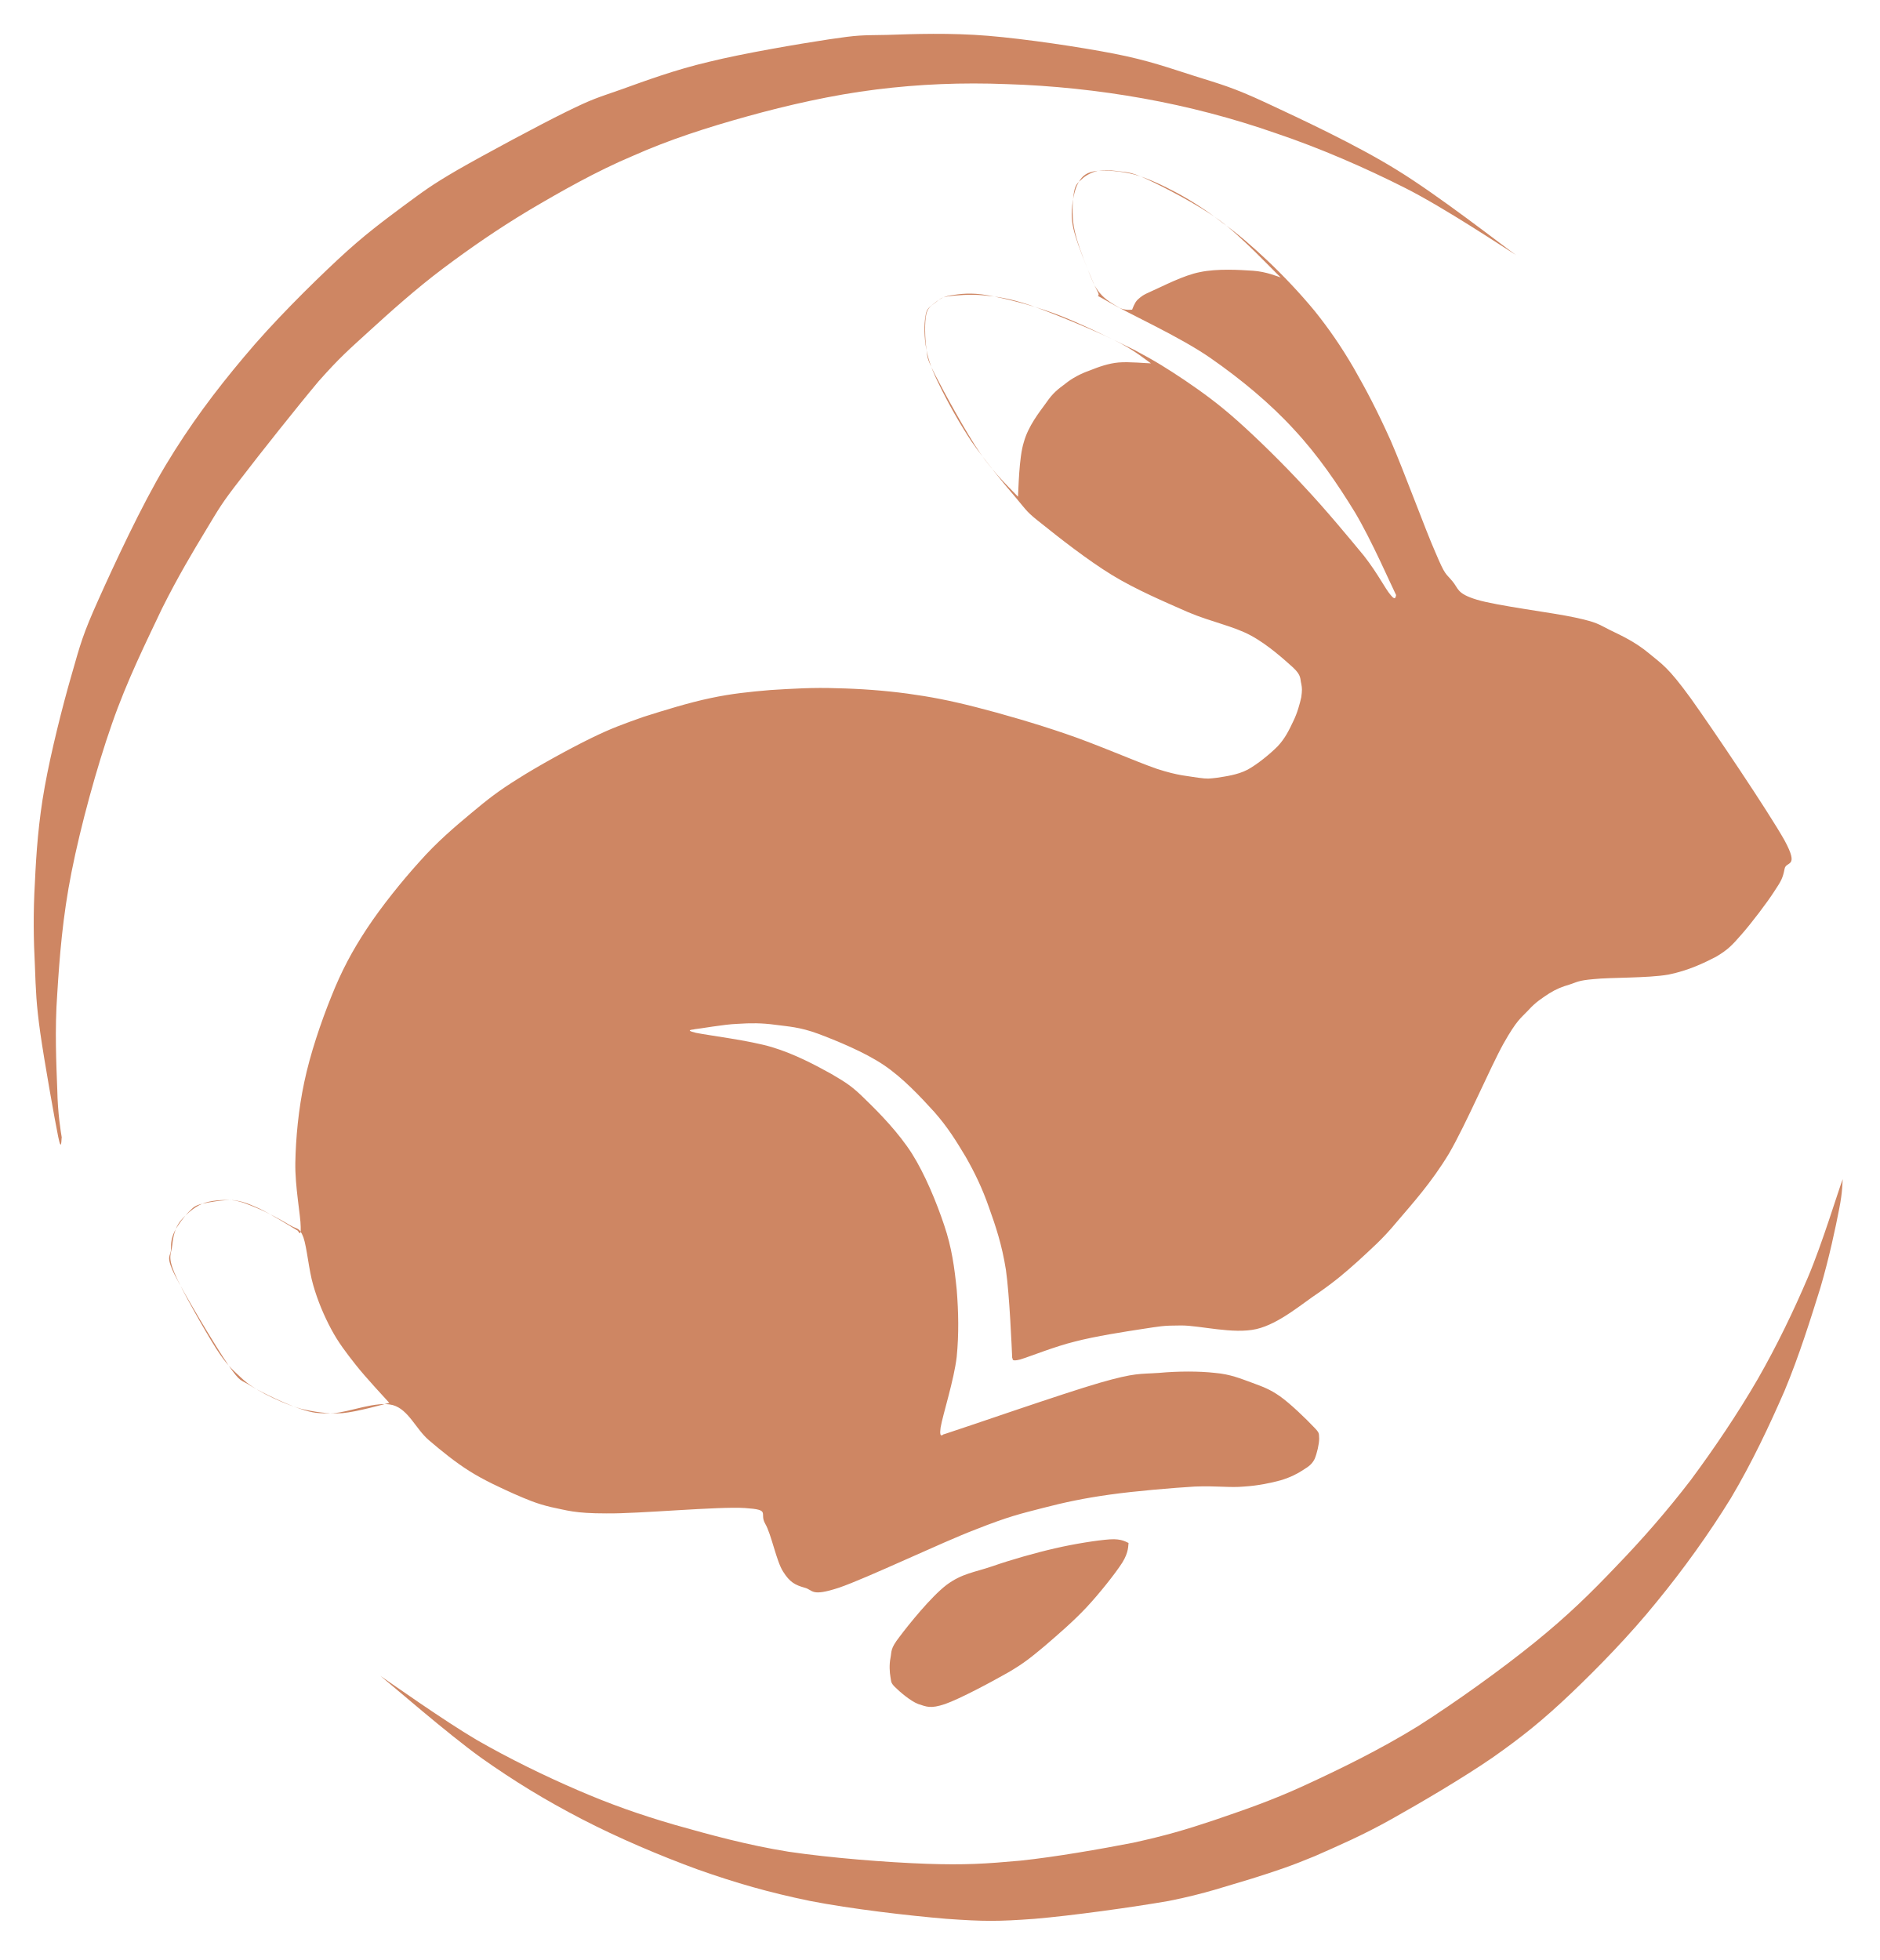
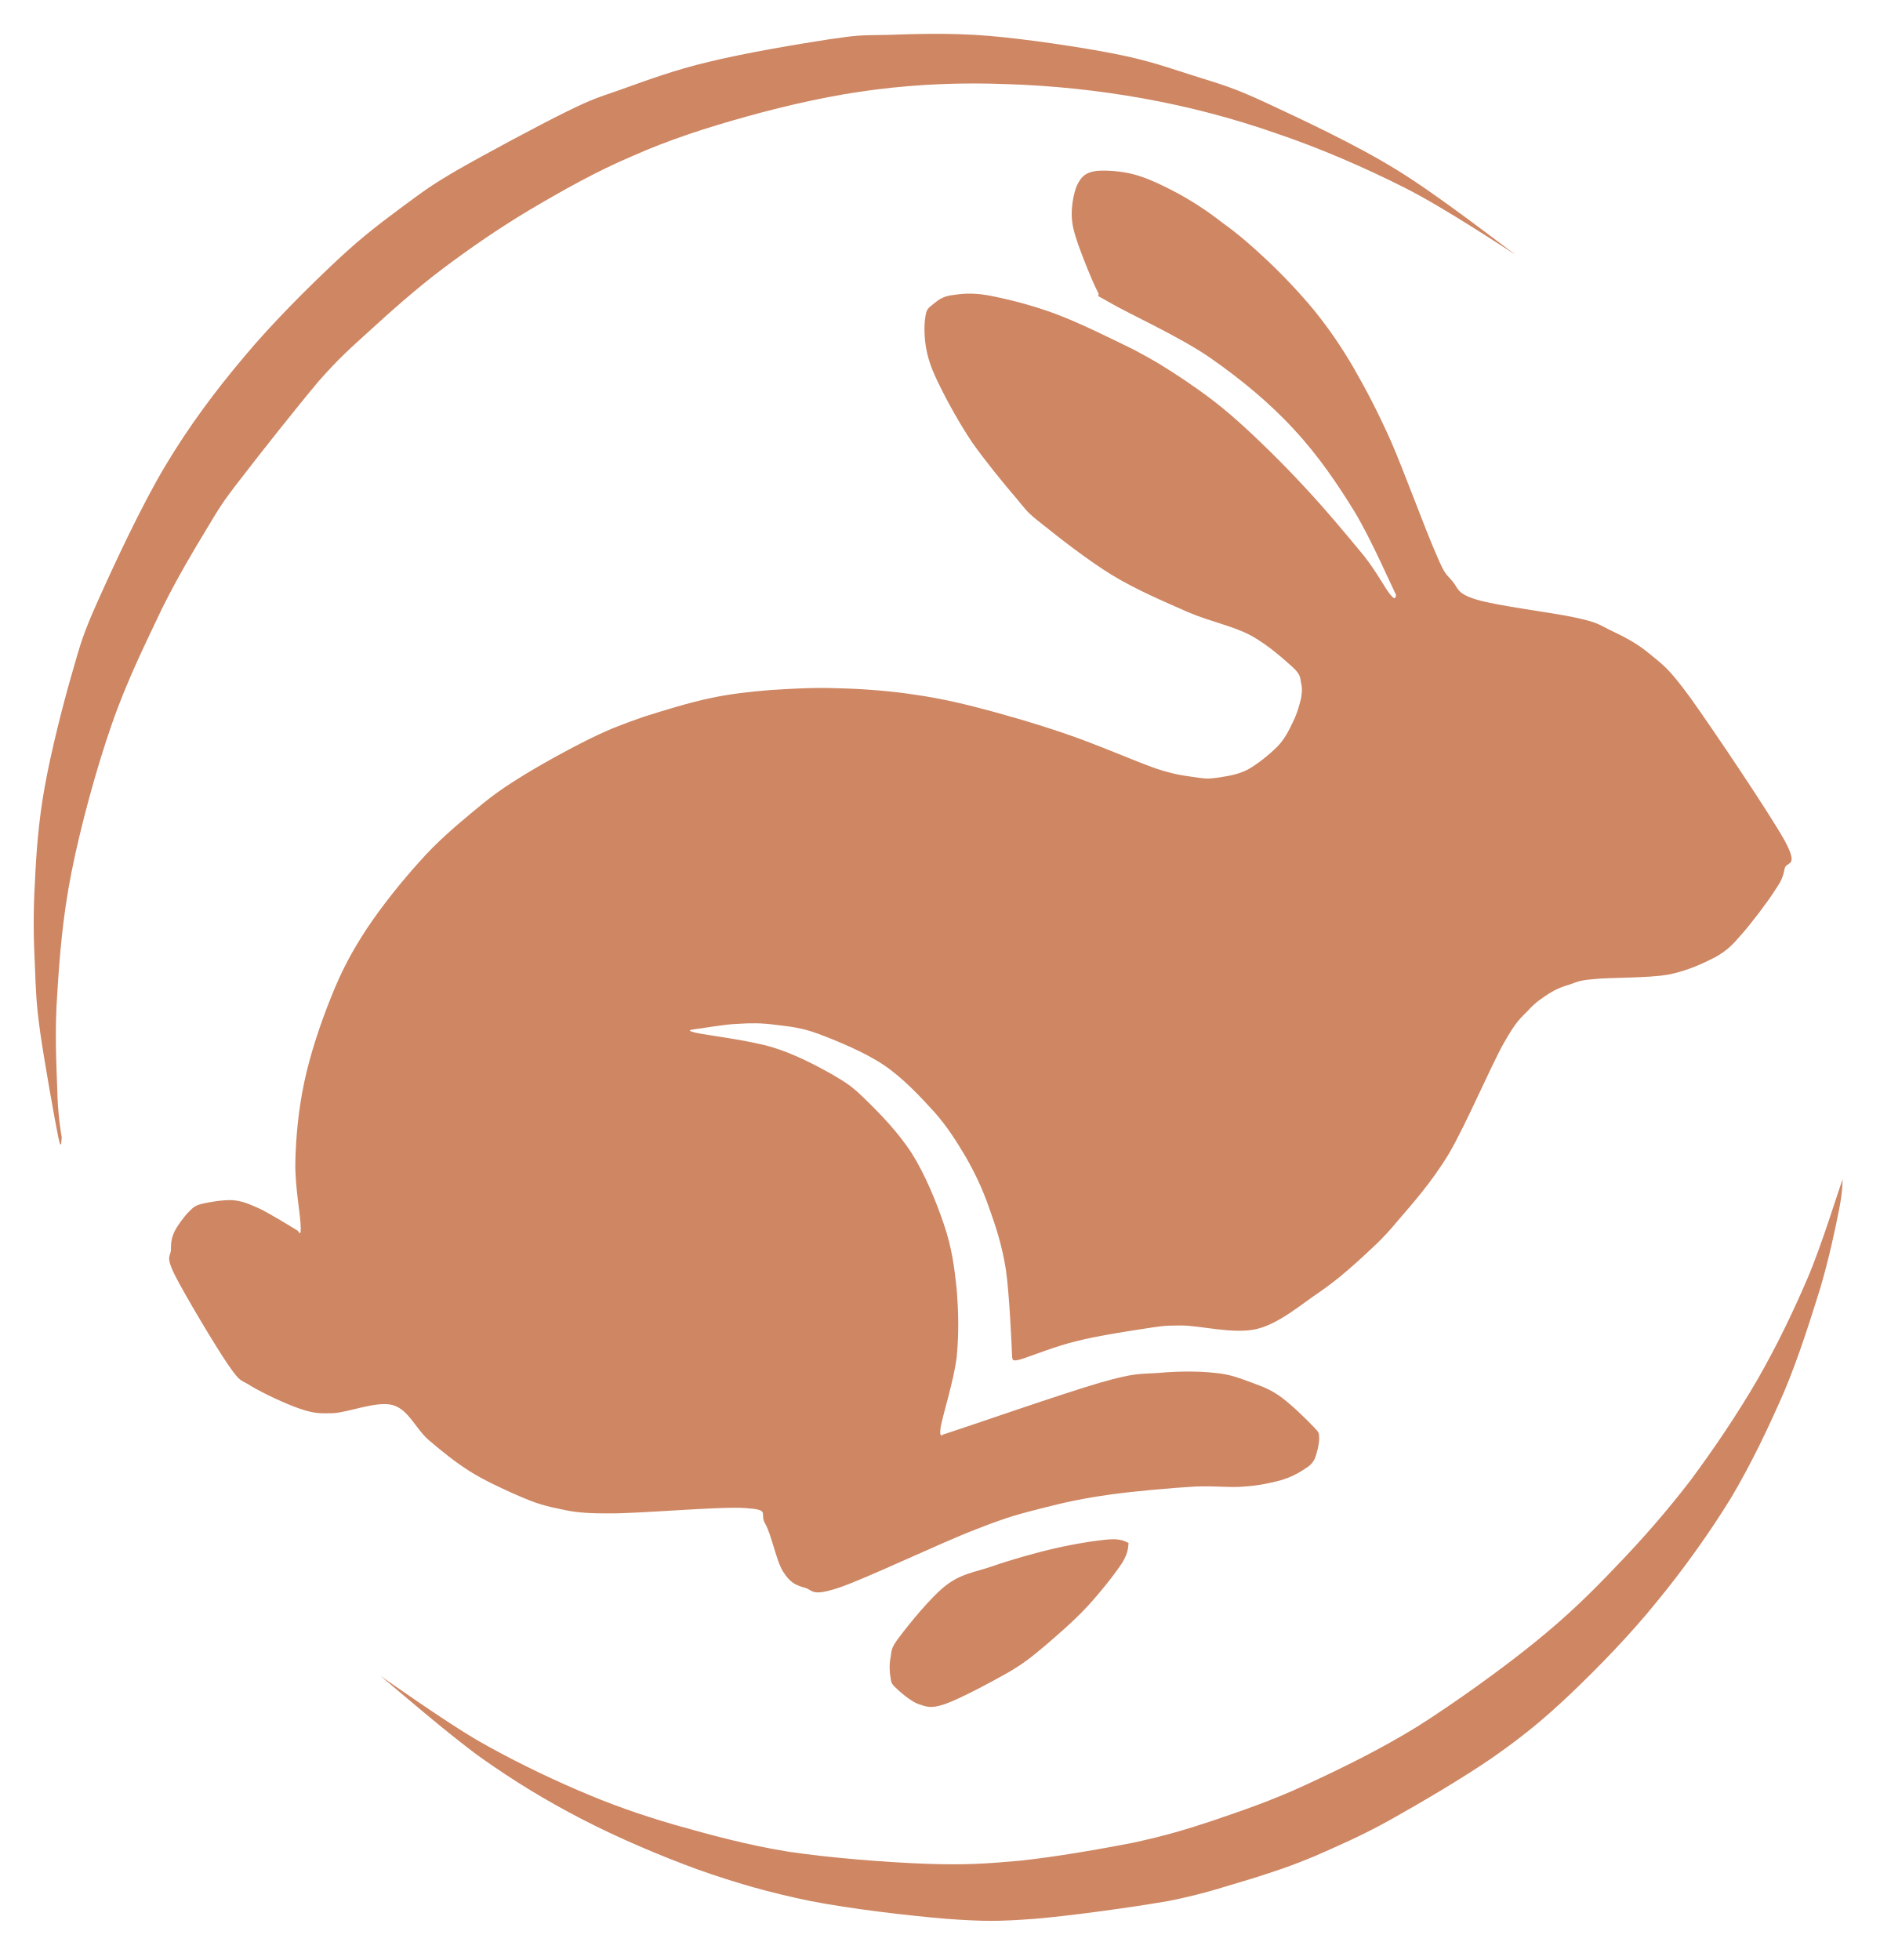
<svg xmlns="http://www.w3.org/2000/svg" viewBox="42 185 420 438" role="img" aria-label="The Jackrabbit Project mark">
-   <path fill="#CE8663" fill-rule="evenodd" d="M 440.8 372.8 C 437.2 366.4 424.8 348.0 419.8 341.0 C 414.7 334.0 413.5 333.5 410.5 331.0 C 407.5 328.5 404.5 327.1 401.8 325.8 C 399.0 324.4 399.0 324.1 394.0 323.0 C 389.0 321.9 376.6 320.4 372.0 319.0 C 367.4 317.6 368.0 316.5 366.5 314.8 C 365.0 313.0 365.0 313.7 362.8 308.5 C 360.5 303.3 355.8 290.4 352.8 283.5 C 349.7 276.6 347.3 272.1 344.5 267.2 C 341.7 262.4 339.0 258.5 335.8 254.5 C 332.5 250.5 328.7 246.5 325.2 243.2 C 321.8 240.0 318.6 237.2 315.2 234.8 C 311.9 232.2 308.5 230.0 305.2 228.2 C 302.0 226.5 298.5 224.8 295.5 224.0 C 292.5 223.2 289.1 223.0 287.0 223.2 C 284.9 223.5 283.9 224.2 283.0 225.8 C 282.1 227.3 281.5 230.4 281.5 232.8 C 281.5 235.1 282.0 236.9 283.0 239.8 C 284.0 242.6 286.1 247.9 287.2 250.0 C 288.4 252.1 285.5 250.0 289.8 252.5 C 294.0 255.0 305.6 260.2 312.5 265.0 C 319.4 269.8 325.9 275.2 331.2 281.0 C 336.6 286.8 341.0 293.3 344.8 299.5 C 348.5 305.7 352.9 315.8 354.0 318.0 C 353.9 318.0 354.0 319.5 352.8 318.0 C 351.5 316.5 350.0 313.3 346.8 309.2 C 343.5 305.2 338.2 298.8 333.5 293.8 C 328.8 288.7 323.0 283.0 318.5 279.0 C 314.0 275.0 310.6 272.6 306.8 270.0 C 302.9 267.4 300.4 265.8 295.5 263.2 C 290.6 260.8 283.0 257.0 277.5 255.0 C 272.0 253.0 266.6 251.7 262.8 251.0 C 258.9 250.3 256.5 250.7 254.5 251.0 C 252.5 251.3 251.5 252.2 250.5 253.0 C 249.5 253.8 249.0 254.1 248.8 255.8 C 248.5 257.4 248.5 260.4 249.0 263.0 C 249.5 265.6 250.3 267.8 252.0 271.2 C 253.7 274.7 256.4 279.6 259.2 283.8 C 262.1 287.9 266.4 293.2 269.0 296.2 C 271.6 299.3 271.4 299.4 275.0 302.2 C 278.6 305.1 285.1 310.2 290.5 313.5 C 295.9 316.8 302.3 319.5 307.5 321.8 C 312.7 324.0 317.6 324.9 321.5 327.0 C 325.4 329.1 329.1 332.5 331.0 334.2 C 332.9 336.0 332.5 336.7 332.8 337.8 C 333.0 338.8 333.0 339.3 332.8 340.8 C 332.5 342.2 331.9 344.4 331.0 346.2 C 330.1 348.1 329.2 350.0 327.5 351.8 C 325.8 353.5 323.0 355.8 320.8 357.0 C 318.5 358.2 315.8 358.5 314.0 358.8 C 312.2 359.0 312.0 359.1 309.8 358.8 C 307.5 358.4 305.4 358.4 300.5 356.8 C 295.6 355.1 287.0 351.3 280.2 349.0 C 273.5 346.7 265.9 344.5 260.0 343.0 C 254.1 341.5 249.9 340.7 244.8 340.0 C 239.6 339.3 234.1 338.9 229.0 338.8 C 223.9 338.6 219.0 338.9 214.2 339.2 C 209.5 339.6 205.5 340.0 200.8 341.0 C 196.0 342.0 190.2 343.8 185.8 345.2 C 181.3 346.8 178.7 347.7 174.0 350.0 C 169.3 352.3 162.2 356.2 157.8 359.0 C 153.3 361.8 150.9 363.7 147.2 366.8 C 143.6 369.8 139.6 373.2 135.8 377.5 C 131.9 381.8 127.3 387.5 124.0 392.5 C 120.7 397.5 118.3 402.0 116.0 407.8 C 113.7 413.5 111.3 420.6 110.0 426.8 C 108.7 432.9 108.1 439.3 108.0 444.8 C 107.9 450.2 109.2 456.7 109.2 459.2 C 109.3 461.8 108.6 459.9 108.5 460.0 C 107.5 459.4 102.2 456.1 99.8 455.0 C 97.3 453.9 96.1 453.4 94.0 453.2 C 91.9 453.1 88.9 453.6 87.2 454.0 C 85.6 454.4 85.3 454.7 84.2 455.8 C 83.2 456.8 81.7 458.8 81.0 460.2 C 80.3 461.7 80.2 462.7 80.2 464.2 C 80.2 465.8 78.9 465.5 81.0 469.8 C 83.1 474.0 90.1 485.8 93.0 490.0 C 95.9 494.2 95.6 493.1 98.2 494.8 C 100.9 496.4 106.0 498.8 109.0 499.8 C 112.0 500.8 113.0 500.9 116.5 500.8 C 120.0 500.6 126.2 498.0 129.8 499.0 C 133.3 500.0 134.9 504.3 137.8 506.8 C 140.6 509.2 143.8 511.8 147.0 513.8 C 150.2 515.8 153.7 517.4 156.8 518.8 C 159.8 520.1 161.8 521.0 165.2 521.8 C 168.7 522.5 170.3 523.2 177.5 523.2 C 184.7 523.3 202.6 521.6 208.5 522.0 C 214.4 522.4 211.6 523.1 213.0 525.5 C 214.4 527.9 215.5 533.9 217.0 536.2 C 218.5 538.6 219.7 539.2 221.8 539.8 C 223.8 540.3 223.1 541.9 229.5 539.8 C 235.9 537.6 252.4 529.7 260.0 526.8 C 267.6 523.8 270.0 523.3 275.0 522.0 C 280.0 520.7 284.3 519.8 290.0 519.0 C 295.7 518.2 304.0 517.5 309.0 517.2 C 314.0 517.0 316.8 517.5 320.0 517.2 C 323.2 517.0 326.0 516.4 328.2 515.8 C 330.5 515.1 332.0 514.3 333.2 513.5 C 334.5 512.7 335.2 512.2 335.8 511.0 C 336.3 509.8 336.8 507.7 336.8 506.5 C 336.7 505.3 337.0 505.3 335.5 503.8 C 334.0 502.2 330.3 498.6 328.0 497.0 C 325.7 495.4 324.2 494.9 321.8 494.0 C 319.3 493.1 317.0 492.1 313.5 491.8 C 310.0 491.4 305.3 491.4 301.0 491.8 C 296.7 492.1 295.8 491.7 287.8 494.0 C 279.8 496.3 257.1 504.2 253.0 505.5 C 252.9 505.3 251.8 506.9 252.2 504.0 C 252.7 501.1 255.2 493.4 255.8 488.2 C 256.3 483.1 256.2 478.2 255.8 473.2 C 255.3 468.3 254.7 463.8 253.0 458.8 C 251.3 453.7 248.7 447.4 245.8 442.8 C 242.8 438.1 238.5 433.7 235.5 430.8 C 232.5 427.8 231.2 427.0 227.8 425.0 C 224.2 423.0 219.5 420.5 214.5 419.0 C 209.5 417.5 200.4 416.4 197.5 415.8 C 194.6 415.1 197.3 415.1 197.2 415.0 C 198.4 414.9 203.8 413.9 206.8 413.8 C 209.8 413.6 212.2 413.6 215.2 414.0 C 218.2 414.4 220.7 414.5 224.8 416.0 C 228.8 417.5 235.2 420.1 239.5 423.0 C 243.8 425.9 247.7 430.1 250.8 433.5 C 253.8 436.9 255.7 440.0 257.8 443.5 C 259.8 447.0 261.5 450.5 263.0 454.8 C 264.5 459.0 265.9 463.1 266.8 468.8 C 267.6 474.4 268.1 486.2 268.2 488.5 C 268.5 488.5 267.7 489.4 270.0 488.8 C 272.3 488.1 277.7 485.9 282.2 484.8 C 286.8 483.6 293.3 482.6 297.2 482.0 C 301.2 481.4 301.8 481.2 306.0 481.2 C 310.2 481.2 317.6 483.2 322.8 482.0 C 327.9 480.8 333.0 476.3 336.8 473.8 C 340.5 471.2 342.6 469.4 345.5 466.8 C 348.4 464.1 350.9 462.0 354.2 458.0 C 357.6 454.0 361.8 449.4 365.8 442.8 C 369.7 436.1 375.0 423.6 378.0 418.2 C 381.0 412.9 381.8 412.6 383.5 410.8 C 385.2 408.9 386.7 408.0 388.2 407.0 C 389.8 406.0 391.1 405.5 392.8 405.0 C 394.4 404.5 394.6 404.1 398.2 403.8 C 401.9 403.4 410.2 403.6 414.8 402.8 C 419.3 401.9 422.8 400.2 425.5 398.8 C 428.2 397.2 429.1 396.2 431.2 393.8 C 433.4 391.3 436.9 386.7 438.5 384.2 C 440.1 381.8 440.4 381.2 440.8 379.2 C 441.1 377.3 444.2 379.1 440.8 372.8 Z  M 380.8 242.0 C 377.7 239.8 363.5 228.7 354.2 223.0 C 345.0 217.3 332.5 211.5 325.0 208.0 C 317.5 204.5 314.7 203.8 309.0 202.0 C 303.3 200.2 298.7 198.5 291.0 197.0 C 283.3 195.5 271.2 193.7 262.8 193.0 C 254.3 192.3 246.2 192.6 240.2 192.8 C 234.3 192.9 233.9 192.8 227.2 193.8 C 220.6 194.8 208.2 196.9 200.5 198.8 C 192.8 200.6 186.1 203.1 180.8 205.0 C 175.4 206.9 174.6 207.0 168.5 210.0 C 162.4 213.0 150.3 219.5 144.2 223.0 C 138.2 226.5 136.7 227.7 132.2 231.0 C 127.8 234.3 123.5 237.4 117.5 243.0 C 111.5 248.6 102.9 257.1 96.5 264.8 C 90.1 272.4 84.4 280.0 79.0 289.0 C 73.6 298.0 67.5 311.2 64.0 319.0 C 60.5 326.8 60.0 328.8 58.0 335.8 C 56.0 342.7 53.4 353.0 52.0 360.8 C 50.6 368.5 50.1 375.6 49.8 382.2 C 49.4 388.9 49.5 395.2 49.8 400.8 C 50.0 406.3 50.1 409.4 51.0 415.8 C 51.9 422.1 54.2 435.1 55.0 439.0 C 55.8 442.9 55.7 439.2 55.8 439.2 C 55.6 438.0 54.9 433.9 54.8 428.5 C 54.6 423.1 54.2 415.1 54.8 407.0 C 55.3 398.9 56.0 389.8 58.0 379.8 C 60.0 369.7 63.6 356.5 67.0 346.8 C 70.4 337.0 74.8 328.2 78.2 321.0 C 81.8 313.8 85.1 308.3 88.0 303.5 C 90.9 298.7 91.5 297.5 95.8 292.0 C 100.0 286.5 108.5 275.8 113.2 270.2 C 118.0 264.8 119.9 263.2 124.5 259.0 C 129.1 254.8 135.0 249.5 141.0 245.0 C 147.0 240.5 153.2 236.2 160.2 232.0 C 167.3 227.8 175.4 223.2 183.5 219.8 C 191.6 216.2 200.0 213.5 209.0 211.0 C 218.0 208.5 228.1 206.2 237.8 205.0 C 247.4 203.8 257.0 203.4 267.0 203.8 C 277.0 204.1 287.5 205.2 297.5 207.0 C 307.5 208.8 317.5 211.4 327.2 214.8 C 337.0 218.1 347.1 222.5 356.0 227.0 C 364.9 231.5 377.9 240.2 380.8 242.0 Z  M 453.8 448.5 C 452.8 451.1 449.2 463.0 446.0 470.5 C 442.8 478.0 439.1 485.7 434.8 493.2 C 430.4 500.8 425.0 508.8 419.8 515.8 C 414.5 522.7 409.0 529.0 403.2 535.0 C 397.5 541.0 392.4 546.0 385.0 552.0 C 377.6 558.0 367.3 565.4 358.8 570.8 C 350.2 576.1 341.1 580.5 333.5 584.0 C 325.9 587.5 319.6 589.6 313.2 591.8 C 306.9 593.9 302.5 595.2 295.2 596.8 C 288.0 598.2 277.7 600.0 270.0 600.8 C 262.3 601.5 257.6 601.8 249.0 601.5 C 240.4 601.2 227.6 600.2 218.2 598.8 C 208.9 597.3 200.6 595.0 192.8 592.8 C 184.9 590.5 178.4 588.2 171.0 585.0 C 163.6 581.8 155.8 578.0 148.5 573.8 C 141.2 569.5 129.5 561.2 127.0 559.5 C 129.6 561.6 142.0 572.4 149.5 577.8 C 157.0 583.1 163.9 587.3 172.0 591.5 C 180.1 595.7 189.5 599.7 198.0 602.8 C 206.5 605.8 213.8 607.9 223.0 609.8 C 232.2 611.6 245.1 613.1 253.5 613.8 C 261.9 614.4 265.0 614.4 273.2 613.8 C 281.5 613.1 295.2 611.2 303.2 609.8 C 311.3 608.2 316.3 606.4 321.8 604.8 C 327.2 603.1 330.5 602.0 335.8 599.8 C 341.0 597.5 346.4 595.2 353.0 591.5 C 359.6 587.8 368.8 582.4 375.5 577.8 C 382.2 573.1 386.9 569.3 393.0 563.5 C 399.1 557.7 406.3 550.3 412.2 543.0 C 418.2 535.7 424.0 527.6 428.8 519.8 C 433.5 511.9 437.4 503.6 440.8 495.8 C 444.1 487.9 446.7 479.5 448.8 472.8 C 450.8 466.0 452.2 459.3 453.0 455.2 C 453.8 451.2 453.7 449.3 453.8 448.5 Z  M 294.2 529.8 C 293.8 529.7 292.8 528.8 290.0 529.0 C 287.2 529.2 282.1 530.0 277.8 531.0 C 273.4 532.0 267.8 533.6 263.8 535.0 C 259.7 536.4 257.0 536.6 253.5 539.2 C 250.0 541.9 245.1 548.0 243.0 550.8 C 240.9 553.5 241.3 554.0 241.0 555.5 C 240.7 557.0 240.8 558.7 241.0 559.8 C 241.2 560.8 241.0 561.0 242.0 562.0 C 243.0 563.0 245.4 565.1 247.2 565.8 C 249.1 566.4 249.9 566.9 253.2 565.8 C 256.6 564.6 263.5 560.9 267.2 558.8 C 271.0 556.6 272.6 555.2 275.5 552.8 C 278.4 550.3 281.9 547.3 284.8 544.2 C 287.6 541.2 291.2 536.7 292.8 534.2 C 294.3 531.8 294.1 530.3 294.2 529.8 Z  M 82.2 458.0 C 81.1 459.5 80.7 461.3 80.5 463.2 C 80.3 465.2 79.4 465.7 81.0 469.5 C 82.6 473.3 87.8 482.4 90.2 486.2 C 92.7 490.1 93.9 491.0 95.8 492.8 C 97.6 494.5 99.0 495.3 101.2 496.5 C 103.5 497.7 106.4 499.0 109.2 499.8 C 112.1 500.5 115.2 501.0 118.5 500.8 C 121.8 500.5 127.8 498.8 129.0 498.5 C 128.1 497.5 123.7 492.8 121.5 490.0 C 119.3 487.2 117.6 485.0 116.0 482.0 C 114.4 479.0 113.0 475.7 112.0 472.2 C 111.0 468.8 110.6 463.8 109.8 461.5 C 108.9 459.2 108.5 459.8 106.8 458.8 C 105.0 457.7 101.7 455.9 99.5 455.0 C 97.3 454.1 95.8 453.4 93.8 453.2 C 91.7 453.1 89.2 453.2 87.2 454.0 C 85.3 454.8 83.4 456.5 82.2 458.0 Z  M 254.0 251.2 C 252.2 251.5 252.1 251.8 251.2 252.5 C 250.4 253.2 249.4 253.5 249.0 255.2 C 248.6 257.0 248.7 260.5 249.0 262.8 C 249.3 265.0 249.0 264.8 251.0 268.8 C 253.0 272.7 257.9 281.7 261.0 286.2 C 264.1 290.8 268.5 294.9 269.5 296.0 C 269.6 294.6 269.7 287.2 270.8 283.8 C 271.8 280.2 274.2 277.2 275.8 275.0 C 277.3 272.8 278.4 272.0 280.0 270.8 C 281.6 269.5 283.5 268.5 285.5 267.8 C 287.5 267.0 289.7 266.2 292.0 266.0 C 294.3 265.8 298.4 266.2 299.2 266.2 C 298.3 265.6 295.5 263.2 291.0 261.0 C 286.5 258.8 277.1 254.9 272.2 253.2 C 267.4 251.6 264.8 251.3 261.8 251.0 C 258.7 250.7 255.8 251.0 254.0 251.2 Z  M 282.0 228.0 C 281.7 229.8 281.5 232.9 282.0 235.8 C 282.5 238.6 284.0 242.5 285.0 245.0 C 286.0 247.5 286.5 249.0 287.8 250.5 C 289.0 252.0 291.0 253.1 292.2 253.8 C 293.5 254.4 294.7 254.2 295.0 254.2 C 295.1 254.0 295.5 252.7 296.2 252.0 C 297.0 251.3 297.2 251.0 299.5 250.0 C 301.8 249.0 306.5 246.5 310.2 245.8 C 314.0 245.0 319.0 245.3 322.0 245.5 C 325.0 245.7 327.5 246.8 328.2 247.0 C 326.6 245.5 319.5 237.9 314.5 234.2 C 309.5 230.6 302.1 226.8 298.2 225.0 C 294.4 223.2 293.3 223.5 291.5 223.2 C 289.7 223.0 288.5 223.0 287.2 223.2 C 286.0 223.5 284.6 224.2 283.8 225.0 C 282.9 225.8 282.3 226.2 282.0 228.0 Z " />
+   <path fill="#CE8663" fill-rule="evenodd" d="M 440.8 372.8 C 437.2 366.4 424.8 348.0 419.8 341.0 C 414.7 334.0 413.5 333.5 410.5 331.0 C 407.5 328.5 404.5 327.1 401.8 325.8 C 399.0 324.4 399.0 324.1 394.0 323.0 C 389.0 321.9 376.6 320.4 372.0 319.0 C 367.4 317.6 368.0 316.5 366.5 314.8 C 365.0 313.0 365.0 313.7 362.8 308.5 C 360.5 303.3 355.8 290.4 352.8 283.5 C 349.7 276.6 347.3 272.1 344.5 267.2 C 341.7 262.4 339.0 258.5 335.8 254.5 C 332.5 250.5 328.7 246.5 325.2 243.2 C 321.8 240.0 318.6 237.2 315.2 234.8 C 311.9 232.2 308.5 230.0 305.2 228.2 C 302.0 226.5 298.5 224.8 295.5 224.0 C 292.5 223.2 289.1 223.0 287.0 223.2 C 284.9 223.5 283.9 224.2 283.0 225.8 C 282.1 227.3 281.5 230.4 281.5 232.8 C 281.5 235.1 282.0 236.9 283.0 239.8 C 284.0 242.6 286.1 247.9 287.2 250.0 C 288.4 252.1 285.5 250.0 289.8 252.5 C 294.0 255.0 305.6 260.2 312.5 265.0 C 319.4 269.8 325.9 275.2 331.2 281.0 C 336.6 286.8 341.0 293.3 344.8 299.5 C 348.5 305.7 352.9 315.8 354.0 318.0 C 353.9 318.0 354.0 319.5 352.8 318.0 C 351.5 316.5 350.0 313.3 346.8 309.2 C 343.5 305.2 338.2 298.8 333.5 293.8 C 328.8 288.7 323.0 283.0 318.5 279.0 C 314.0 275.0 310.6 272.6 306.8 270.0 C 302.9 267.4 300.4 265.8 295.5 263.2 C 290.6 260.8 283.0 257.0 277.5 255.0 C 272.0 253.0 266.6 251.7 262.8 251.0 C 258.9 250.3 256.5 250.7 254.5 251.0 C 252.5 251.3 251.5 252.2 250.5 253.0 C 249.5 253.8 249.0 254.1 248.8 255.8 C 248.5 257.4 248.5 260.4 249.0 263.0 C 249.5 265.6 250.3 267.8 252.0 271.2 C 253.7 274.7 256.4 279.6 259.2 283.8 C 262.1 287.9 266.4 293.2 269.0 296.2 C 271.6 299.3 271.4 299.4 275.0 302.2 C 278.6 305.1 285.1 310.2 290.5 313.5 C 295.9 316.8 302.3 319.5 307.5 321.8 C 312.7 324.0 317.6 324.9 321.5 327.0 C 325.4 329.1 329.1 332.5 331.0 334.2 C 332.9 336.0 332.5 336.7 332.8 337.8 C 333.0 338.8 333.0 339.3 332.8 340.8 C 332.5 342.2 331.9 344.4 331.0 346.2 C 330.1 348.1 329.2 350.0 327.5 351.8 C 325.8 353.5 323.0 355.8 320.8 357.0 C 318.5 358.2 315.8 358.5 314.0 358.8 C 312.2 359.0 312.0 359.1 309.8 358.8 C 307.5 358.4 305.4 358.4 300.5 356.8 C 295.6 355.1 287.0 351.3 280.2 349.0 C 273.5 346.7 265.9 344.5 260.0 343.0 C 254.1 341.5 249.9 340.7 244.8 340.0 C 239.6 339.3 234.1 338.9 229.0 338.8 C 223.9 338.6 219.0 338.9 214.2 339.2 C 209.5 339.6 205.5 340.0 200.8 341.0 C 196.0 342.0 190.2 343.8 185.8 345.2 C 181.3 346.8 178.7 347.7 174.0 350.0 C 169.3 352.3 162.2 356.2 157.8 359.0 C 153.3 361.8 150.9 363.7 147.2 366.8 C 143.6 369.8 139.6 373.2 135.8 377.5 C 131.9 381.8 127.3 387.5 124.0 392.5 C 120.7 397.5 118.3 402.0 116.0 407.8 C 113.7 413.5 111.3 420.6 110.0 426.8 C 108.7 432.9 108.1 439.3 108.0 444.8 C 107.9 450.2 109.2 456.7 109.2 459.2 C 109.3 461.8 108.6 459.9 108.5 460.0 C 107.5 459.4 102.2 456.1 99.8 455.0 C 97.3 453.9 96.1 453.4 94.0 453.2 C 91.9 453.1 88.9 453.6 87.2 454.0 C 85.6 454.4 85.3 454.7 84.2 455.8 C 83.2 456.8 81.7 458.8 81.0 460.2 C 80.3 461.7 80.2 462.7 80.2 464.2 C 80.2 465.8 78.9 465.5 81.0 469.8 C 83.1 474.0 90.1 485.8 93.0 490.0 C 95.9 494.2 95.6 493.1 98.2 494.8 C 100.9 496.4 106.0 498.8 109.0 499.8 C 112.0 500.8 113.0 500.9 116.5 500.8 C 120.0 500.6 126.2 498.0 129.8 499.0 C 133.3 500.0 134.9 504.3 137.8 506.8 C 140.6 509.2 143.8 511.8 147.0 513.8 C 150.2 515.8 153.7 517.4 156.8 518.8 C 159.8 520.1 161.8 521.0 165.2 521.8 C 168.7 522.5 170.3 523.2 177.5 523.2 C 184.7 523.3 202.6 521.6 208.5 522.0 C 214.4 522.4 211.6 523.1 213.0 525.5 C 214.4 527.9 215.5 533.9 217.0 536.2 C 218.5 538.6 219.7 539.2 221.8 539.8 C 223.8 540.3 223.1 541.9 229.5 539.8 C 235.9 537.6 252.4 529.7 260.0 526.8 C 267.6 523.8 270.0 523.3 275.0 522.0 C 280.0 520.7 284.3 519.8 290.0 519.0 C 295.7 518.2 304.0 517.5 309.0 517.2 C 314.0 517.0 316.8 517.5 320.0 517.2 C 323.2 517.0 326.0 516.4 328.2 515.8 C 330.5 515.1 332.0 514.3 333.2 513.5 C 334.5 512.7 335.2 512.2 335.8 511.0 C 336.3 509.8 336.8 507.7 336.8 506.5 C 336.7 505.3 337.0 505.3 335.5 503.8 C 334.0 502.2 330.3 498.6 328.0 497.0 C 325.7 495.4 324.2 494.9 321.8 494.0 C 319.3 493.1 317.0 492.1 313.5 491.8 C 310.0 491.4 305.3 491.4 301.0 491.8 C 296.7 492.1 295.8 491.7 287.8 494.0 C 279.8 496.3 257.1 504.2 253.0 505.5 C 252.9 505.3 251.8 506.9 252.2 504.0 C 252.7 501.1 255.2 493.4 255.8 488.2 C 256.3 483.1 256.2 478.2 255.8 473.2 C 255.3 468.3 254.7 463.8 253.0 458.8 C 251.3 453.7 248.7 447.4 245.8 442.8 C 242.8 438.1 238.5 433.7 235.5 430.8 C 232.5 427.8 231.2 427.0 227.8 425.0 C 224.2 423.0 219.5 420.5 214.5 419.0 C 209.5 417.5 200.4 416.4 197.5 415.8 C 194.6 415.1 197.3 415.1 197.2 415.0 C 198.4 414.9 203.8 413.9 206.8 413.8 C 209.8 413.6 212.2 413.6 215.2 414.0 C 218.2 414.4 220.7 414.5 224.8 416.0 C 228.8 417.5 235.2 420.1 239.5 423.0 C 243.8 425.9 247.7 430.1 250.8 433.5 C 253.8 436.9 255.7 440.0 257.8 443.5 C 259.8 447.0 261.5 450.5 263.0 454.8 C 264.5 459.0 265.9 463.1 266.8 468.8 C 267.6 474.4 268.1 486.2 268.2 488.5 C 268.5 488.5 267.7 489.4 270.0 488.8 C 272.3 488.1 277.7 485.9 282.2 484.8 C 286.8 483.6 293.3 482.6 297.2 482.0 C 301.2 481.4 301.8 481.2 306.0 481.2 C 310.2 481.2 317.6 483.2 322.8 482.0 C 327.9 480.8 333.0 476.3 336.8 473.8 C 340.5 471.2 342.6 469.4 345.5 466.8 C 348.4 464.1 350.9 462.0 354.2 458.0 C 357.6 454.0 361.8 449.4 365.8 442.8 C 369.7 436.1 375.0 423.6 378.0 418.2 C 381.0 412.9 381.8 412.6 383.5 410.8 C 385.2 408.9 386.7 408.0 388.2 407.0 C 389.8 406.0 391.1 405.5 392.8 405.0 C 394.4 404.5 394.6 404.1 398.2 403.8 C 401.9 403.4 410.2 403.6 414.8 402.8 C 419.3 401.9 422.8 400.2 425.5 398.8 C 428.2 397.2 429.1 396.2 431.2 393.8 C 433.4 391.3 436.9 386.7 438.5 384.2 C 440.1 381.8 440.4 381.2 440.8 379.2 C 441.1 377.3 444.2 379.1 440.8 372.8 Z  M 380.8 242.0 C 377.7 239.8 363.5 228.7 354.2 223.0 C 345.0 217.3 332.5 211.5 325.0 208.0 C 317.5 204.5 314.7 203.8 309.0 202.0 C 303.3 200.2 298.7 198.5 291.0 197.0 C 283.3 195.5 271.2 193.7 262.8 193.0 C 254.3 192.3 246.2 192.6 240.2 192.8 C 234.3 192.9 233.9 192.8 227.2 193.8 C 220.6 194.8 208.2 196.9 200.5 198.8 C 192.8 200.6 186.1 203.1 180.8 205.0 C 175.4 206.9 174.6 207.0 168.5 210.0 C 162.4 213.0 150.3 219.5 144.2 223.0 C 138.2 226.5 136.7 227.7 132.2 231.0 C 127.8 234.3 123.5 237.4 117.5 243.0 C 111.5 248.6 102.9 257.1 96.5 264.8 C 90.1 272.4 84.4 280.0 79.0 289.0 C 73.6 298.0 67.5 311.2 64.0 319.0 C 60.5 326.8 60.0 328.8 58.0 335.8 C 56.0 342.7 53.4 353.0 52.0 360.8 C 50.6 368.5 50.1 375.6 49.8 382.2 C 49.4 388.9 49.5 395.2 49.8 400.8 C 50.0 406.3 50.1 409.4 51.0 415.8 C 51.9 422.1 54.2 435.1 55.0 439.0 C 55.8 442.9 55.7 439.2 55.8 439.2 C 55.6 438.0 54.9 433.9 54.8 428.5 C 54.6 423.1 54.2 415.1 54.8 407.0 C 55.3 398.9 56.0 389.8 58.0 379.8 C 60.0 369.7 63.6 356.5 67.0 346.8 C 70.4 337.0 74.8 328.2 78.2 321.0 C 81.8 313.8 85.1 308.3 88.0 303.5 C 90.9 298.7 91.5 297.5 95.8 292.0 C 100.0 286.5 108.5 275.8 113.2 270.2 C 118.0 264.8 119.9 263.2 124.5 259.0 C 129.1 254.8 135.0 249.5 141.0 245.0 C 147.0 240.5 153.2 236.2 160.2 232.0 C 167.3 227.8 175.4 223.2 183.5 219.8 C 191.6 216.2 200.0 213.5 209.0 211.0 C 218.0 208.5 228.1 206.2 237.8 205.0 C 247.4 203.8 257.0 203.4 267.0 203.8 C 277.0 204.1 287.5 205.2 297.5 207.0 C 307.5 208.8 317.5 211.4 327.2 214.8 C 337.0 218.1 347.1 222.5 356.0 227.0 C 364.9 231.5 377.9 240.2 380.8 242.0 Z  M 453.8 448.5 C 452.8 451.1 449.2 463.0 446.0 470.5 C 442.8 478.0 439.1 485.7 434.8 493.2 C 430.4 500.8 425.0 508.8 419.8 515.8 C 414.5 522.7 409.0 529.0 403.2 535.0 C 397.5 541.0 392.4 546.0 385.0 552.0 C 377.6 558.0 367.3 565.4 358.8 570.8 C 350.2 576.1 341.1 580.5 333.5 584.0 C 325.9 587.5 319.6 589.6 313.2 591.8 C 306.9 593.9 302.5 595.2 295.2 596.8 C 288.0 598.2 277.7 600.0 270.0 600.8 C 262.3 601.5 257.6 601.8 249.0 601.5 C 240.4 601.2 227.6 600.2 218.2 598.8 C 208.9 597.3 200.6 595.0 192.8 592.8 C 184.9 590.5 178.4 588.2 171.0 585.0 C 163.6 581.8 155.8 578.0 148.5 573.8 C 141.2 569.5 129.5 561.2 127.0 559.5 C 129.6 561.6 142.0 572.4 149.5 577.8 C 157.0 583.1 163.9 587.3 172.0 591.5 C 180.1 595.7 189.5 599.7 198.0 602.8 C 206.5 605.8 213.8 607.9 223.0 609.8 C 232.2 611.6 245.1 613.1 253.5 613.8 C 261.9 614.4 265.0 614.4 273.2 613.8 C 281.5 613.1 295.2 611.2 303.2 609.8 C 311.3 608.2 316.3 606.4 321.8 604.8 C 327.2 603.1 330.5 602.0 335.8 599.8 C 341.0 597.5 346.4 595.2 353.0 591.5 C 359.6 587.8 368.8 582.4 375.5 577.8 C 382.2 573.1 386.9 569.3 393.0 563.5 C 399.1 557.7 406.3 550.3 412.2 543.0 C 418.2 535.7 424.0 527.6 428.8 519.8 C 433.5 511.9 437.4 503.6 440.8 495.8 C 444.1 487.9 446.7 479.5 448.8 472.8 C 450.8 466.0 452.2 459.3 453.0 455.2 C 453.8 451.2 453.7 449.3 453.8 448.5 Z  M 294.2 529.8 C 293.8 529.7 292.8 528.8 290.0 529.0 C 287.2 529.2 282.1 530.0 277.8 531.0 C 273.4 532.0 267.8 533.6 263.8 535.0 C 259.7 536.4 257.0 536.6 253.5 539.2 C 250.0 541.9 245.1 548.0 243.0 550.8 C 240.9 553.5 241.3 554.0 241.0 555.5 C 240.7 557.0 240.8 558.7 241.0 559.8 C 241.2 560.8 241.0 561.0 242.0 562.0 C 243.0 563.0 245.4 565.1 247.2 565.8 C 249.1 566.4 249.9 566.9 253.2 565.8 C 256.6 564.6 263.5 560.9 267.2 558.8 C 271.0 556.6 272.6 555.2 275.5 552.8 C 278.4 550.3 281.9 547.3 284.8 544.2 C 287.6 541.2 291.2 536.7 292.8 534.2 C 294.3 531.8 294.1 530.3 294.2 529.8 Z " />
</svg>
